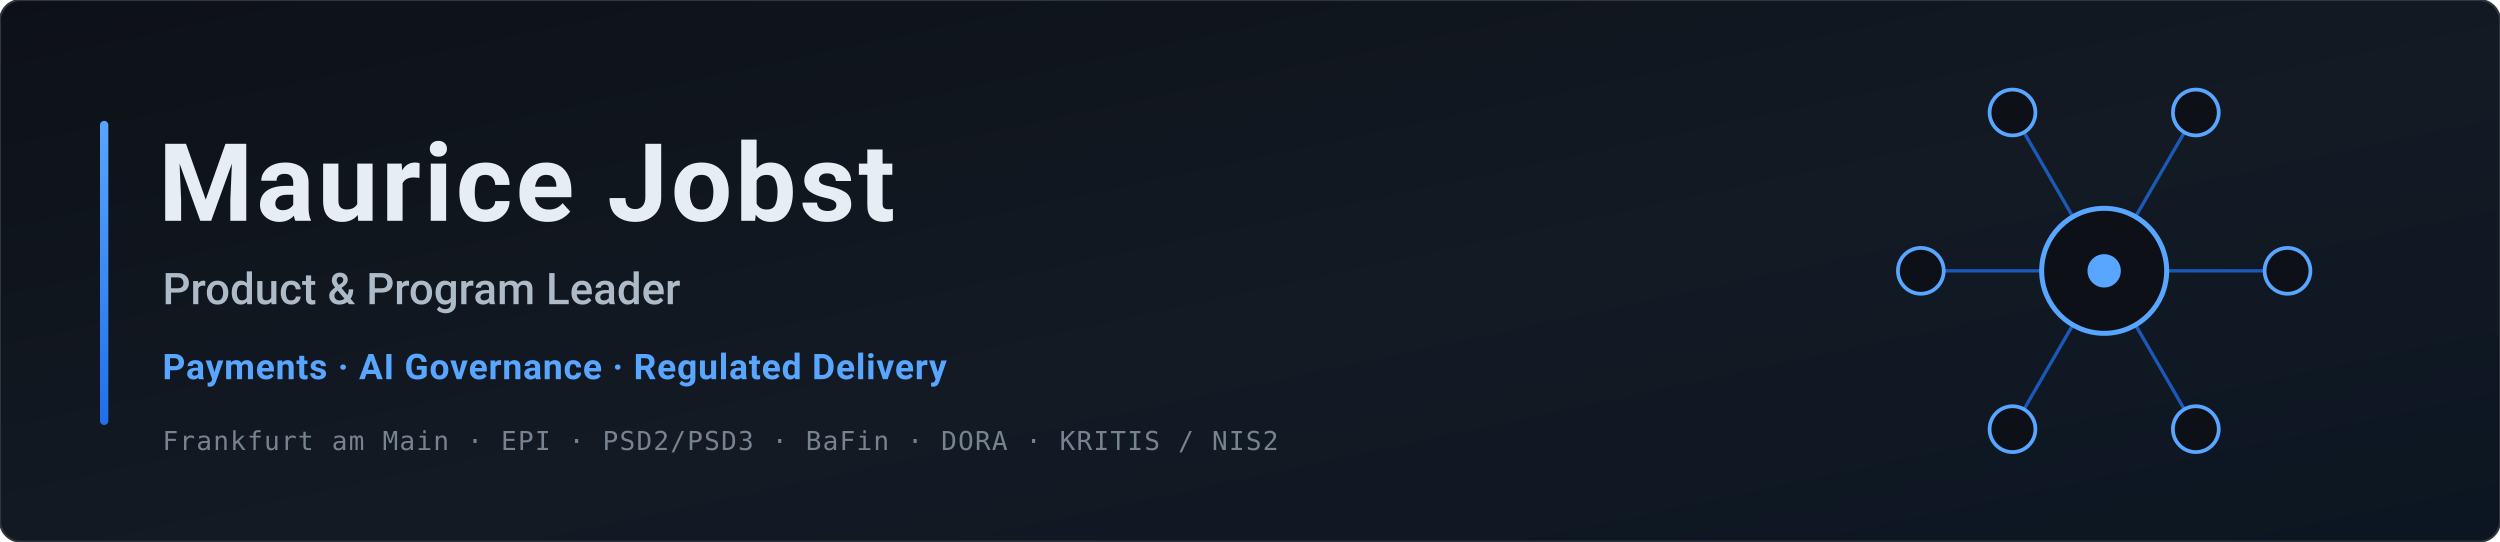
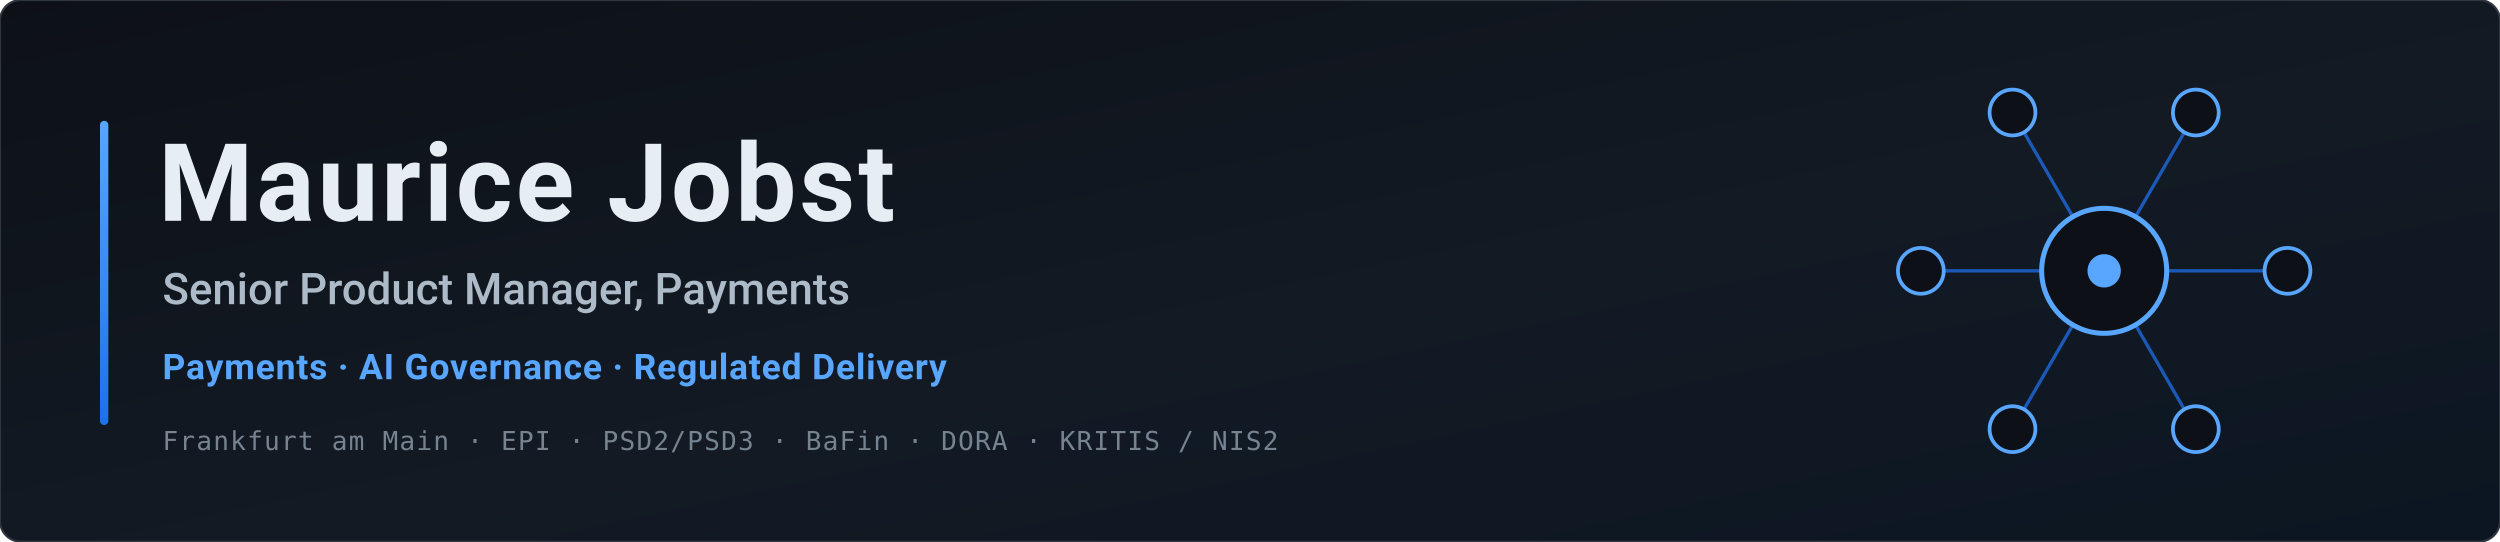
- <svg xmlns="http://www.w3.org/2000/svg" viewBox="0 0 1200 260" width="1200" height="260" role="img" aria-label="Maurice Jobst. Product and Program Leader. Payments, AI Governance, Regulated Delivery.">
+ <svg xmlns="http://www.w3.org/2000/svg" viewBox="0 0 1200 260" width="1200" height="260" role="img" aria-label="Maurice Jobst. Senior Product Manager, Payments. Payments, AI Governance, Regulated Delivery.">
  <defs>
    <linearGradient id="bg" x1="0" y1="0" x2="1" y2="1">
      <stop offset="0%" stop-color="#0d1117" />
      <stop offset="55%" stop-color="#131a24" />
      <stop offset="100%" stop-color="#0b1622" />
    </linearGradient>
    <linearGradient id="rule" x1="0" y1="0" x2="0" y2="1">
      <stop offset="0%" stop-color="#58a6ff" />
      <stop offset="100%" stop-color="#1f6feb" />
    </linearGradient>
  </defs>
  <rect width="1200" height="260" rx="10" fill="url(#bg)" />
  <rect width="1200" height="260" rx="10" fill="none" stroke="#30363d" stroke-width="1" />
  <rect x="48" y="58" width="4" height="146" rx="2" fill="url(#rule)" />
  <g font-family="ui-sans-serif, -apple-system, BlinkMacSystemFont, 'Segoe UI', Roboto, Helvetica, Arial, sans-serif">
    <text x="76" y="106" font-size="52" font-weight="700" fill="#e6edf3" letter-spacing="1.5">Maurice Jobst</text>
-     <text x="78" y="146" font-size="21" font-weight="500" fill="#adbac7">Product &amp; Program Leader</text>
+     <text x="78" y="146" font-size="21" font-weight="500" fill="#adbac7">Senior Product Manager, Payments</text>
    <text x="78" y="182" font-size="17" font-weight="600" fill="#58a6ff" letter-spacing="0.4">Payments  ·  AI Governance  ·  Regulated Delivery</text>
    <text x="78" y="216" font-size="12.5" font-family="ui-monospace, SFMono-Regular, 'SF Mono', Menlo, Consolas, monospace" fill="#768390" letter-spacing="0.6">Frankfurt am Main  ·  EPI  ·  PSD2/PSD3  ·  BaFin  ·  DORA  ·  KRITIS / NIS2</text>
  </g>
  <g stroke="#1f6feb" stroke-width="1.6" opacity="0.75">
    <line x1="1010" y1="130" x2="1098" y2="130" />
    <line x1="1010" y1="130" x2="1054" y2="206" />
    <line x1="1010" y1="130" x2="966" y2="206" />
    <line x1="1010" y1="130" x2="922" y2="130" />
    <line x1="1010" y1="130" x2="966" y2="54" />
    <line x1="1010" y1="130" x2="1054" y2="54" />
  </g>
  <g fill="#0d1117" stroke="#58a6ff" stroke-width="1.8">
    <circle cx="1098" cy="130" r="11" />
    <circle cx="1054" cy="206" r="11" />
    <circle cx="966" cy="206" r="11" />
    <circle cx="922" cy="130" r="11" />
    <circle cx="966" cy="54" r="11" />
    <circle cx="1054" cy="54" r="11" />
  </g>
  <circle cx="1010" cy="130" r="30" fill="#0d1117" stroke="#58a6ff" stroke-width="2.4" />
  <circle cx="1010" cy="130" r="8" fill="#58a6ff" />
</svg>
